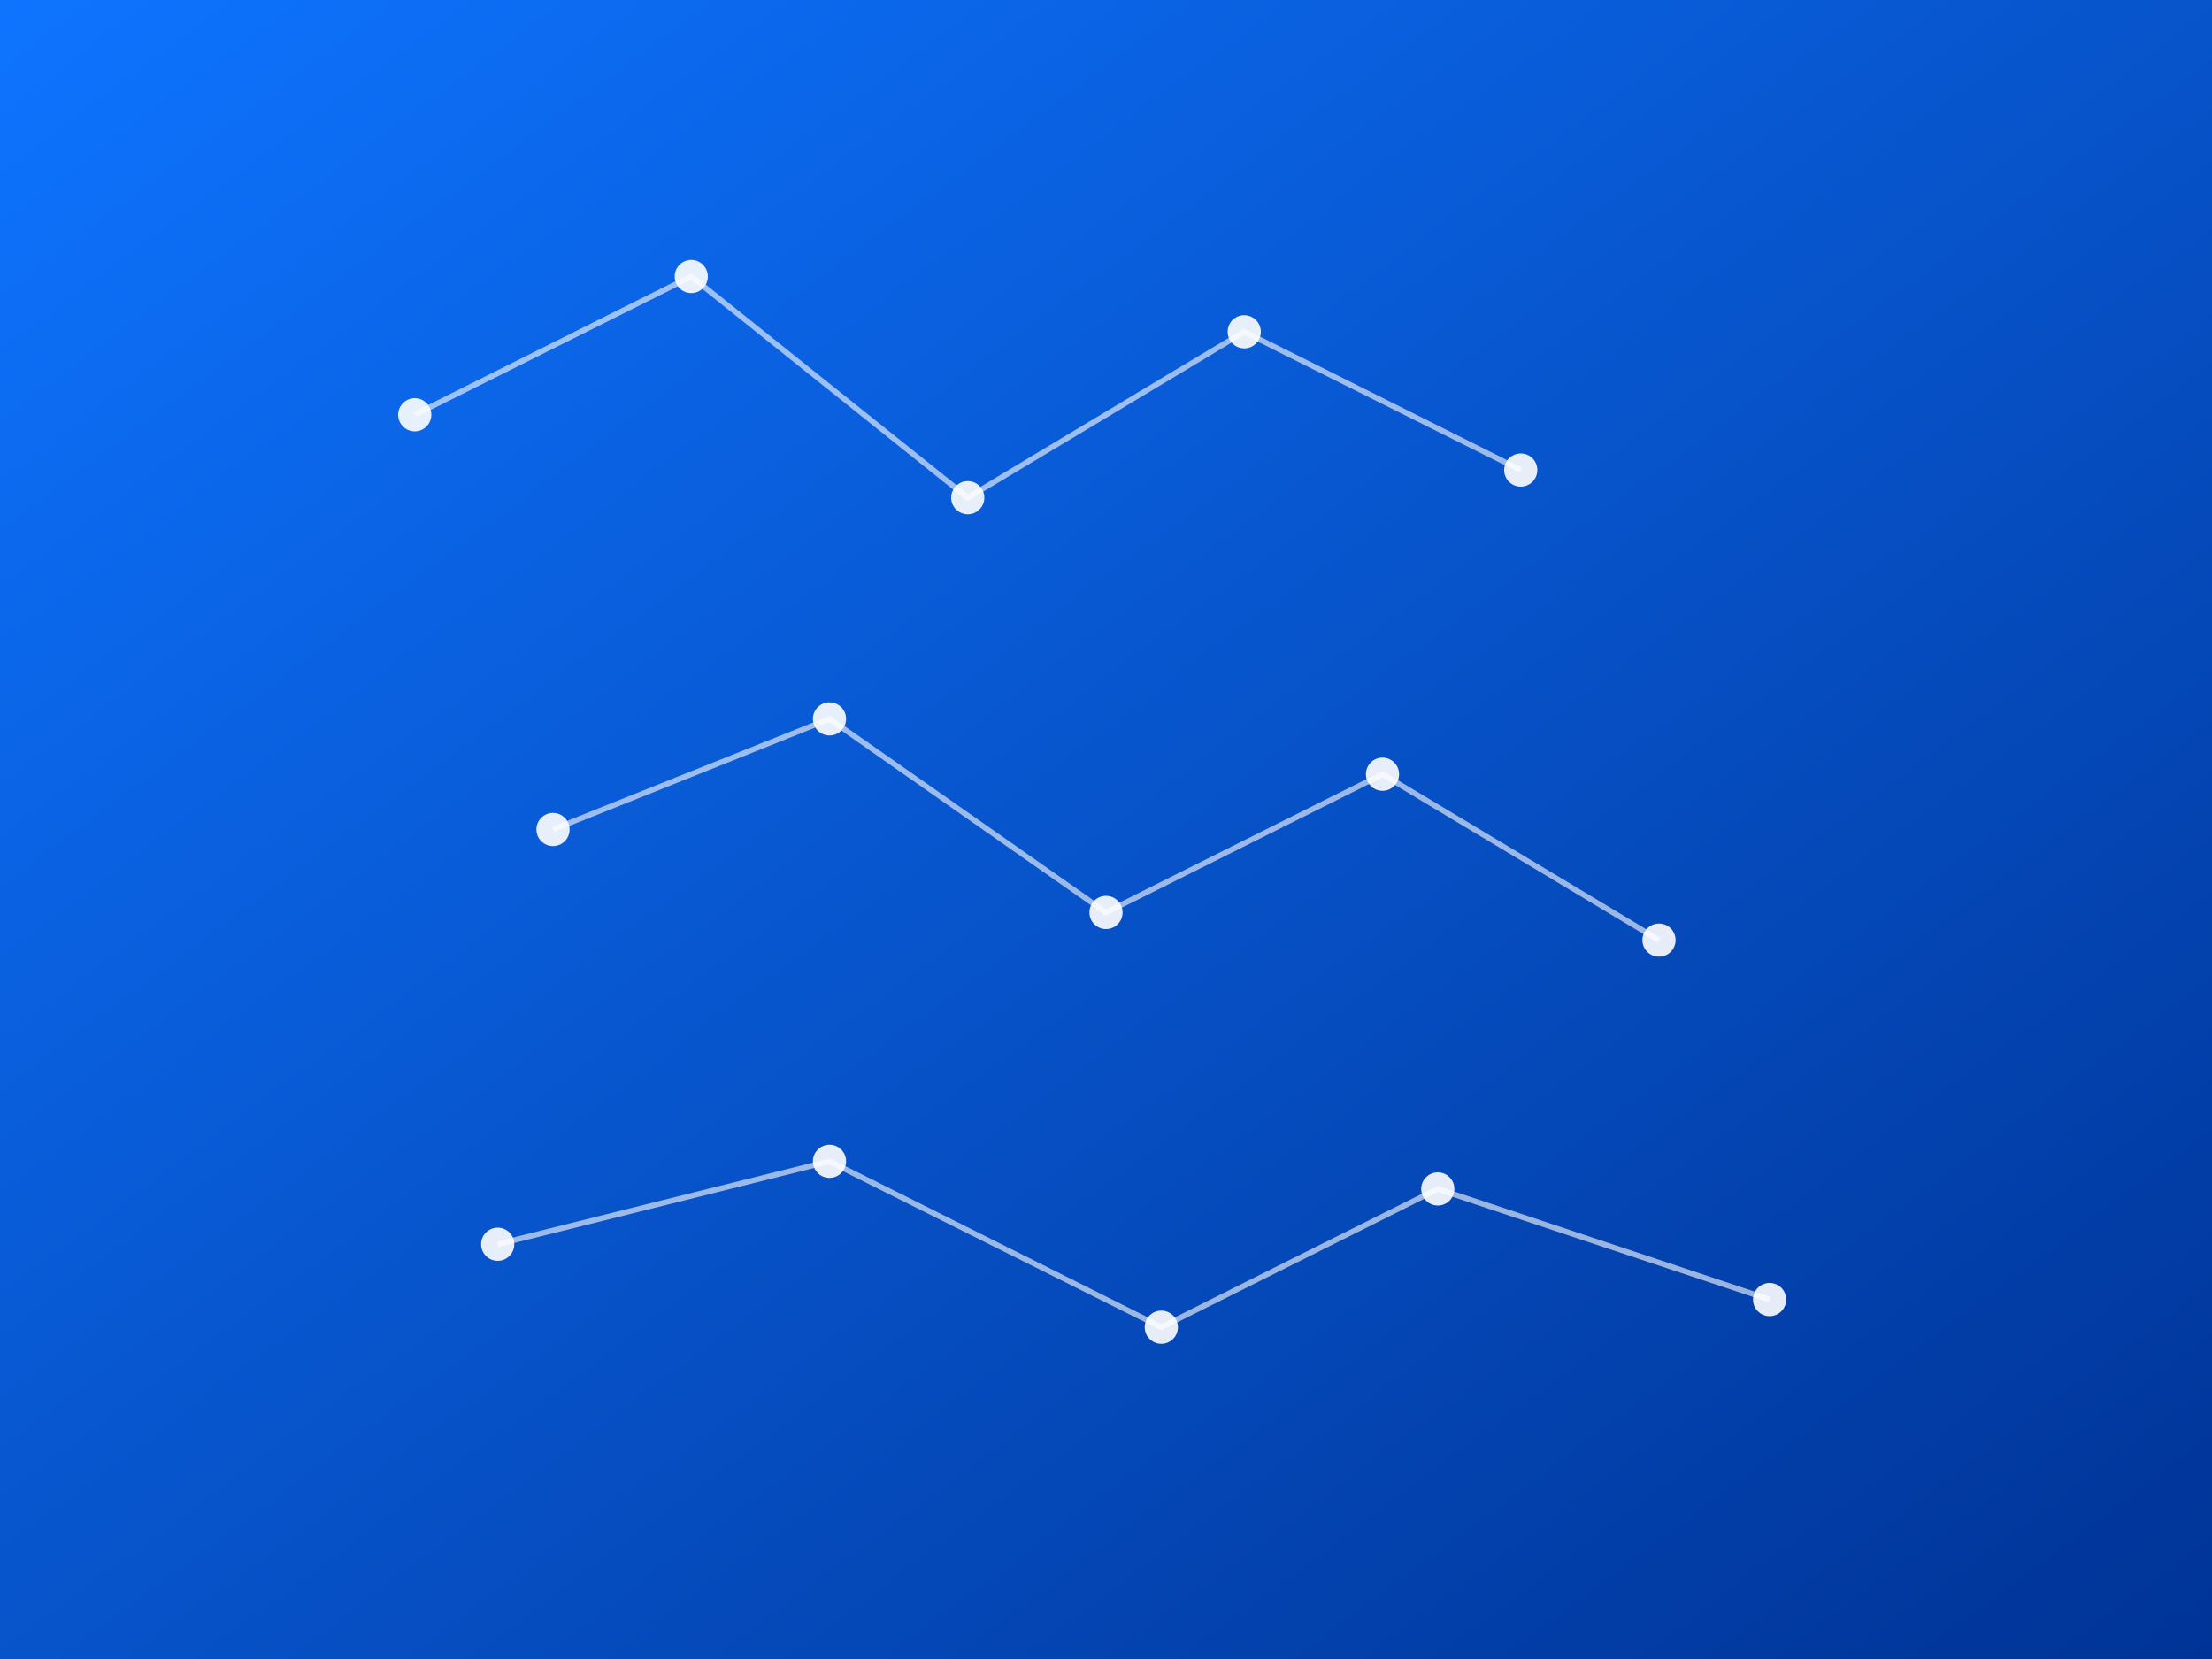
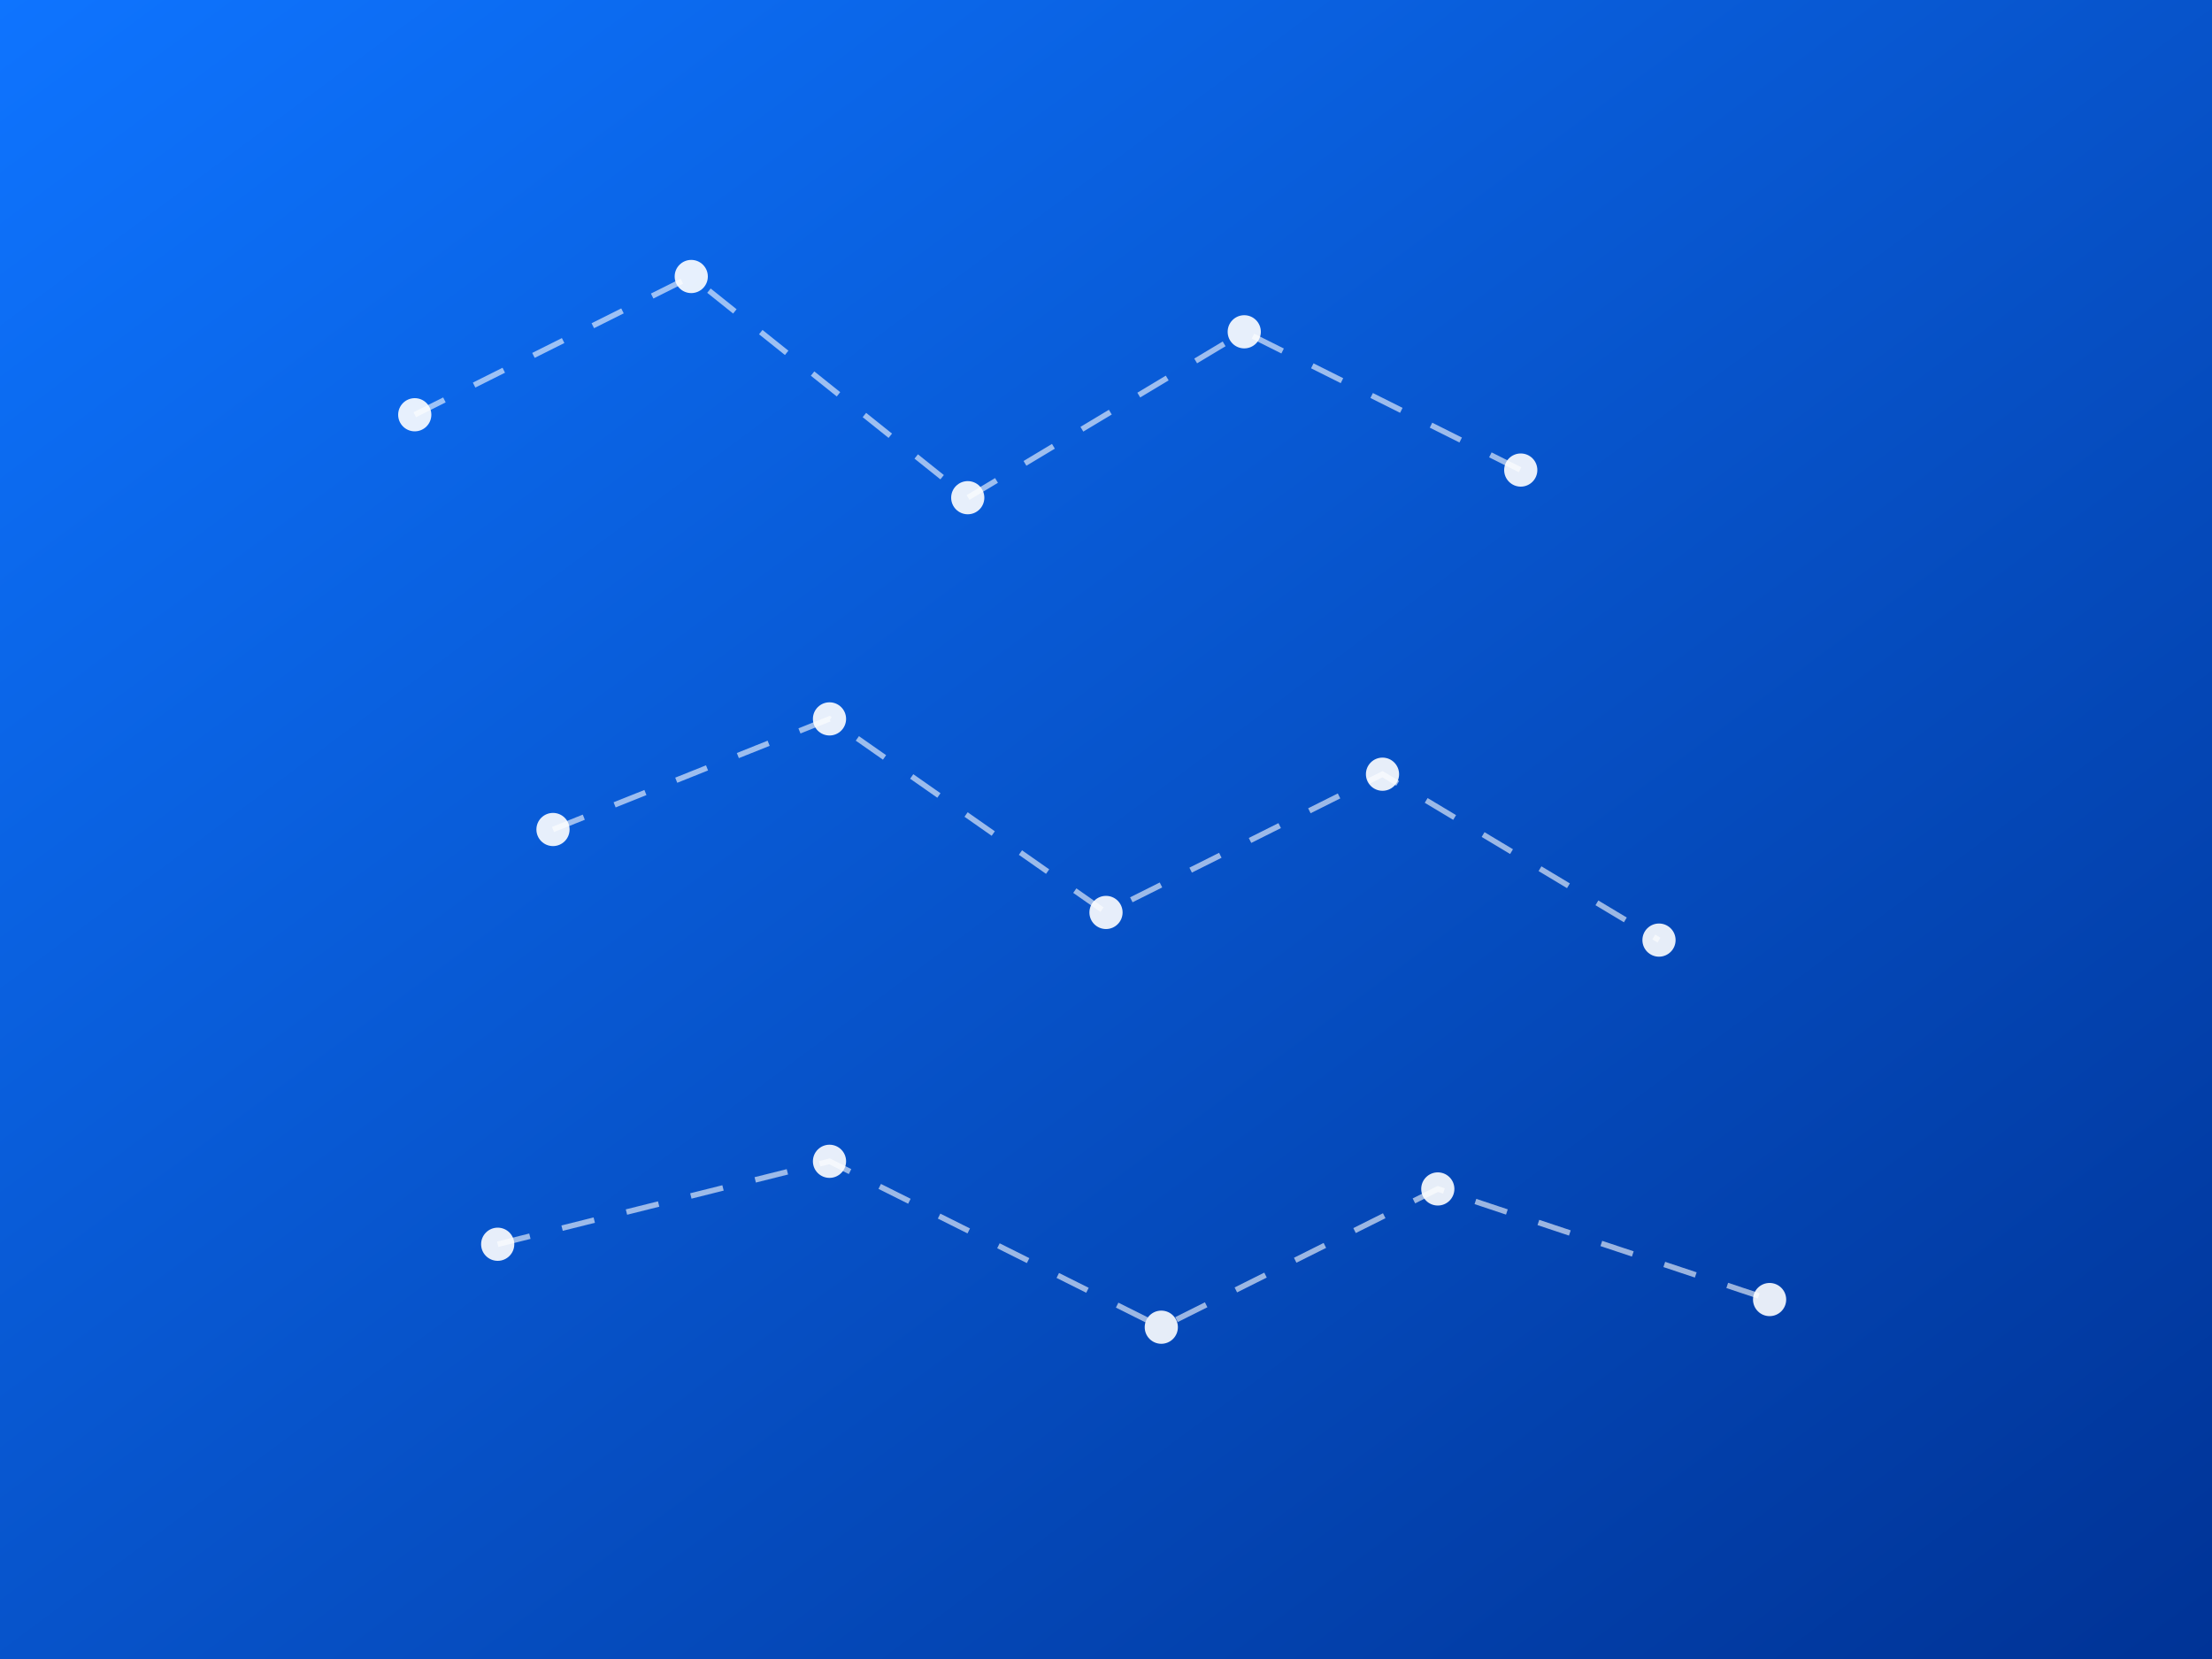
<svg xmlns="http://www.w3.org/2000/svg" width="800" height="600" viewBox="0 0 800 600">
  <defs>
    <linearGradient id="bg" x1="0" y1="0" x2="1" y2="1">
      <stop offset="0%" stop-color="#0e74ff" />
      <stop offset="100%" stop-color="#003396" />
    </linearGradient>
    <circle id="node" cx="0" cy="0" r="6" fill="#fff" />
+     <style>
+       .moving-line {
+         stroke-dasharray: 12 12;
+         animation: dash 4s linear infinite;
+       }
+ 
+       @keyframes dash {
+         to { stroke-dashoffset: -24; }
+       }
+     </style>
  </defs>
  <rect width="800" height="600" fill="url(#bg)" />
  <g opacity="0.6" stroke="#fff" stroke-width="2" fill="none">
-     <polyline points="150,150 250,100 350,180 450,120 550,170" />
-     <polyline points="200,300 300,260 400,330 500,280 600,340" />
-     <polyline points="180,450 300,420 420,480 520,430 640,470" />
+     <polyline class="moving-line" points="150,150 250,100 350,180 450,120 550,170" />
+     <polyline class="moving-line" points="200,300 300,260 400,330 500,280 600,340" />
+     <polyline class="moving-line" points="180,450 300,420 420,480 520,430 640,470" />
  </g>
  <g opacity="0.9">
    <use href="#node" x="150" y="150" />
    <use href="#node" x="250" y="100" />
    <use href="#node" x="350" y="180" />
    <use href="#node" x="450" y="120" />
    <use href="#node" x="550" y="170" />
    <use href="#node" x="200" y="300" />
    <use href="#node" x="300" y="260" />
    <use href="#node" x="400" y="330" />
    <use href="#node" x="500" y="280" />
    <use href="#node" x="600" y="340" />
    <use href="#node" x="180" y="450" />
    <use href="#node" x="300" y="420" />
    <use href="#node" x="420" y="480" />
    <use href="#node" x="520" y="430" />
    <use href="#node" x="640" y="470" />
  </g>
</svg>
